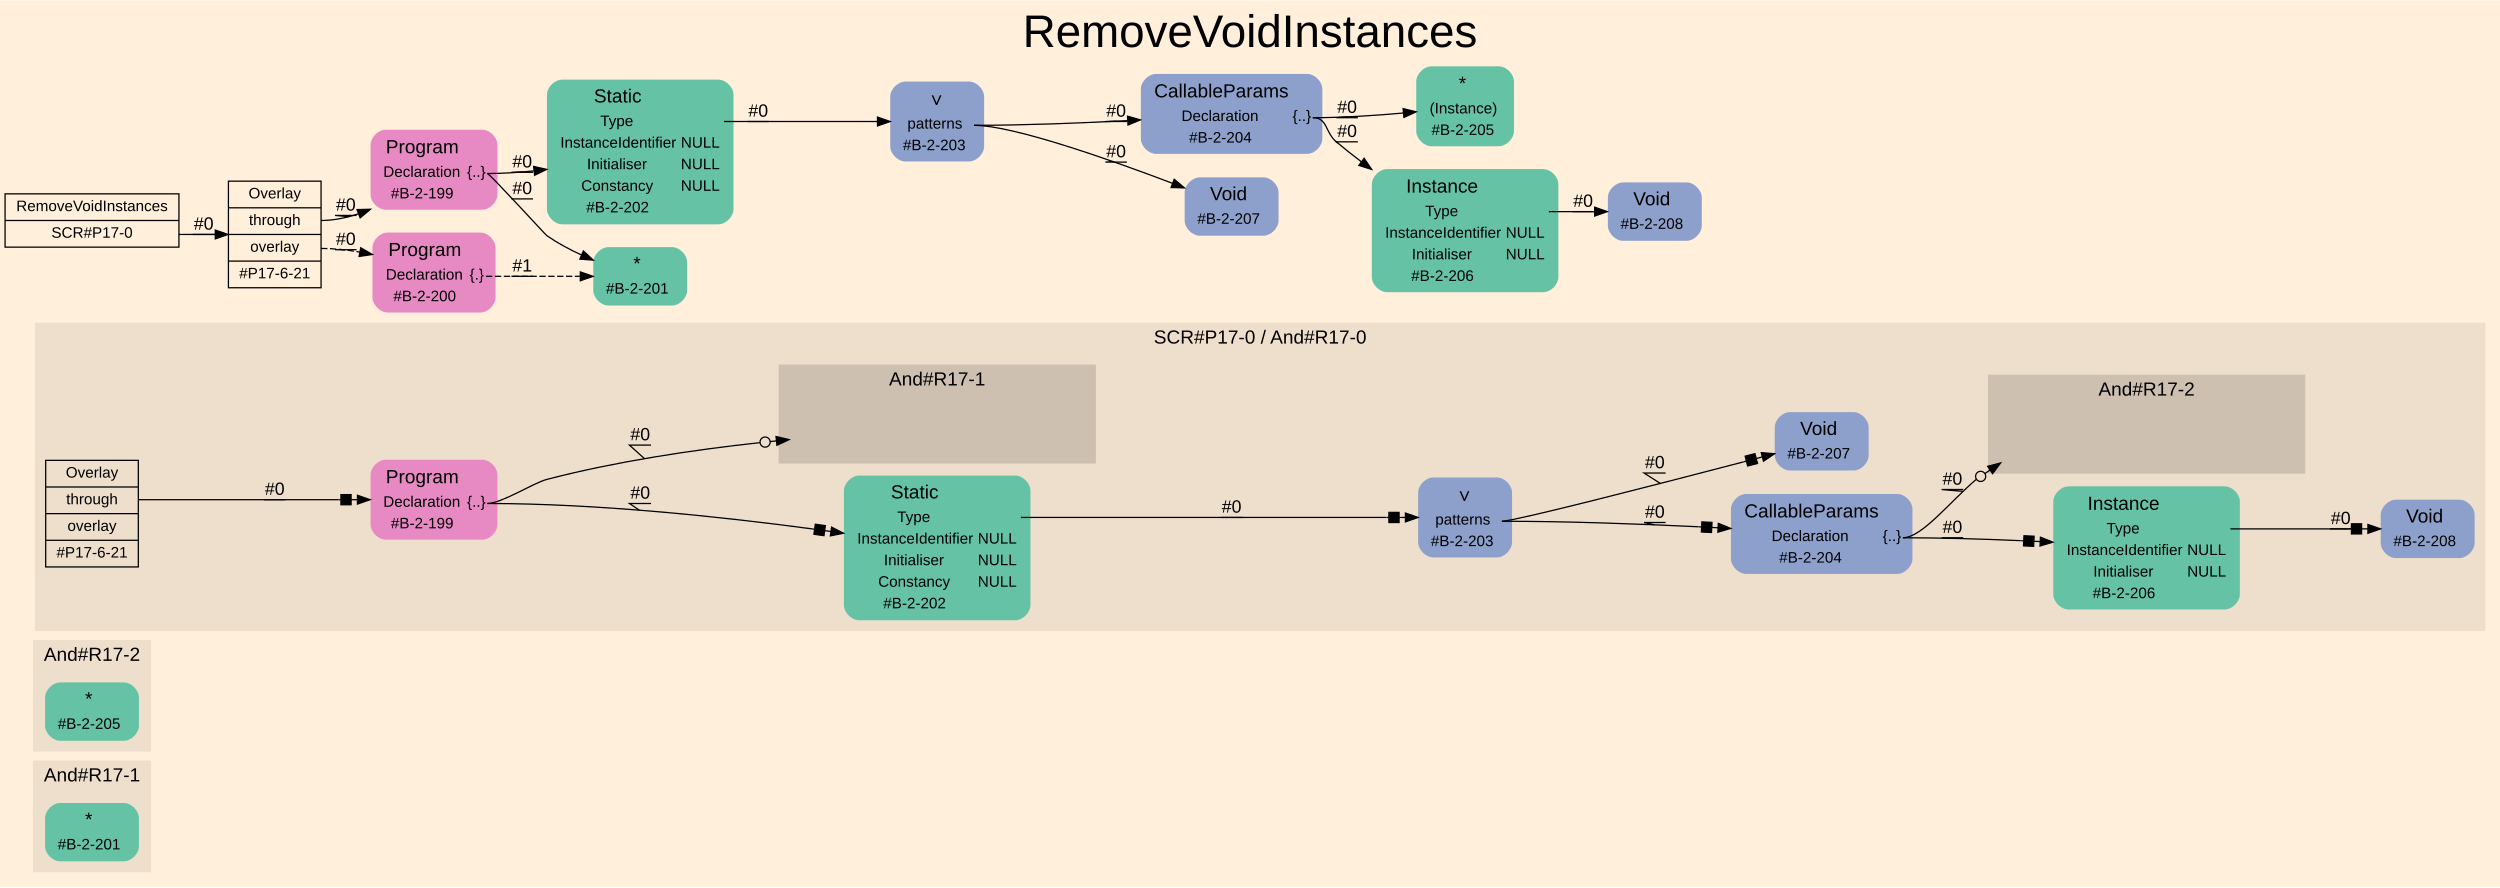
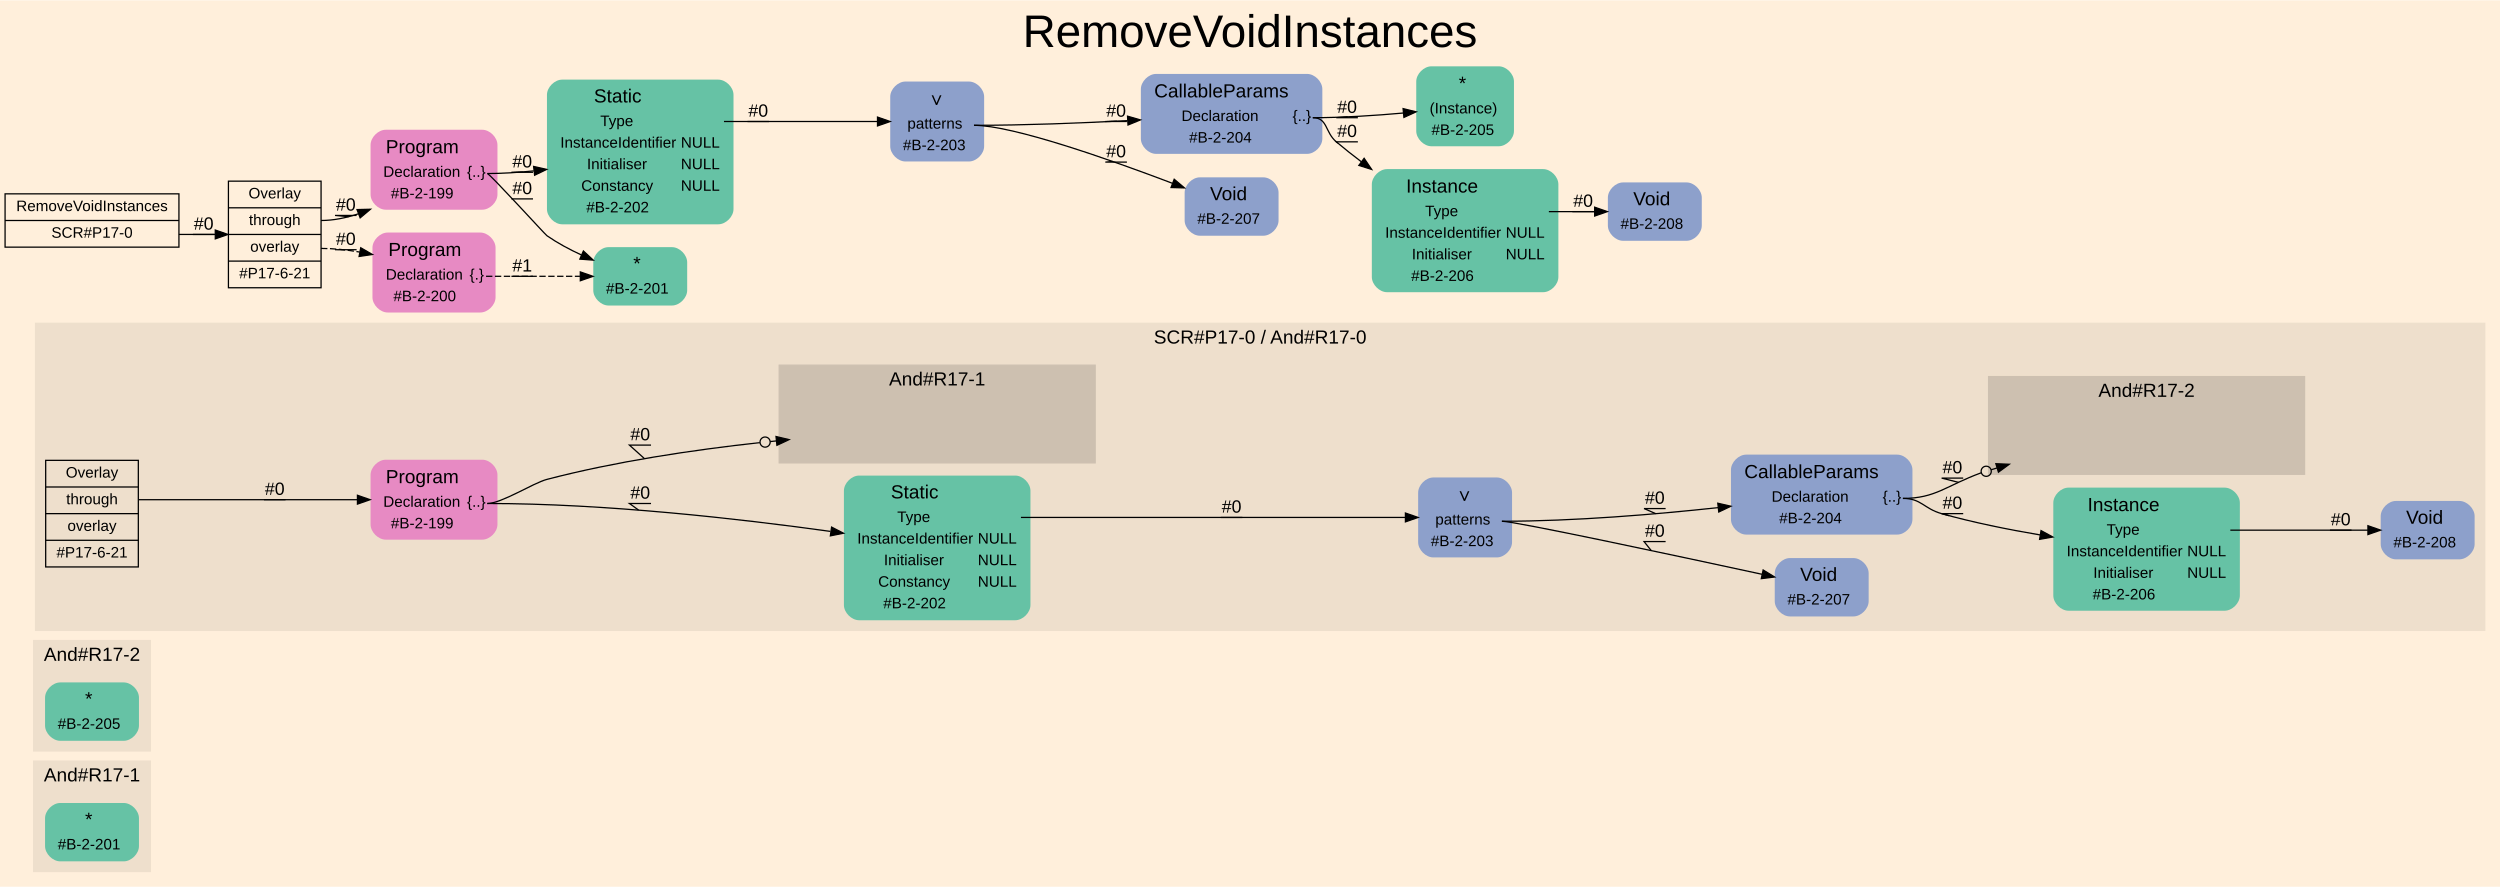
<svg xmlns="http://www.w3.org/2000/svg" width="1970pt" height="699pt" viewBox="0.00 0.00 1970.00 698.50">
  <g id="graph0" class="graph" transform="scale(1 1) rotate(0) translate(4 694.5)">
    <polygon fill="#ffefdb" stroke="transparent" points="-4,4 -4,-694.5 1966,-694.5 1966,4 -4,4" />
    <text text-anchor="middle" x="981" y="-657.7" font-family="Arial" font-size="36.00" fill="#000000">RemoveVoidInstances</text>
    <g id="clust1" class="cluster">
      <polygon fill="#eedfcc" stroke="#eedfcc" points="22.5,-8 22.5,-95 114.5,-95 114.5,-8 22.5,-8" />
      <text text-anchor="middle" x="68.5" y="-79" font-family="Arial" font-size="15.00" fill="#000000">And#R17-1</text>
    </g>
    <g id="clust2" class="cluster">
      <polygon fill="#eedfcc" stroke="#eedfcc" points="22.5,-103 22.5,-190 114.5,-190 114.5,-103 22.5,-103" />
      <text text-anchor="middle" x="68.5" y="-174" font-family="Arial" font-size="15.00" fill="#000000">And#R17-2</text>
    </g>
    <g id="clust3" class="cluster">
      <polygon fill="#eedfcc" stroke="#eedfcc" points="24,-198 24,-440 1954,-440 1954,-198 24,-198" />
      <text text-anchor="middle" x="989" y="-424" font-family="Arial" font-size="15.00" fill="#000000">SCR#P17-0 / And#R17-0</text>
    </g>
    <g id="clust4" class="cluster">
      <polygon fill="#cdc0b0" stroke="#cdc0b0" points="610,-330 610,-407 859,-407 859,-330 610,-330" />
      <text text-anchor="middle" x="734.5" y="-391" font-family="Arial" font-size="15.00" fill="#000000">And#R17-1</text>
    </g>
    <g id="clust5" class="cluster">
-       <polygon fill="#cdc0b0" stroke="#cdc0b0" points="1563,-322 1563,-399 1812,-399 1812,-322 1563,-322" />
-       <text text-anchor="middle" x="1687.5" y="-383" font-family="Arial" font-size="15.00" fill="#000000">And#R17-2</text>
+       <polygon fill="#cdc0b0" stroke="#cdc0b0" points="1563,-321 1563,-398 1812,-398 1812,-321 1563,-321" />
+       <text text-anchor="middle" x="1687.5" y="-382" font-family="Arial" font-size="15.00" fill="#000000">And#R17-2</text>
    </g>
    <g id="node1" class="node">
      <path fill="#66c2a5" stroke="transparent" d="M93.5,-62C93.5,-62 43.5,-62 43.5,-62 37.5,-62 31.5,-56 31.5,-50 31.5,-50 31.5,-28 31.5,-28 31.5,-22 37.5,-16 43.5,-16 43.5,-16 93.5,-16 93.5,-16 99.5,-16 105.5,-22 105.5,-28 105.5,-28 105.5,-50 105.5,-50 105.5,-56 99.5,-62 93.5,-62" />
      <text text-anchor="start" x="63" y="-44" font-family="Arial" font-size="15.00" fill="#000000">*</text>
      <text text-anchor="start" x="41.5" y="-25.4" font-family="Arial" font-size="12.00" fill="#000000">#B-2-201</text>
    </g>
    <g id="node2" class="node">
      <path fill="#66c2a5" stroke="transparent" d="M93.5,-157C93.5,-157 43.5,-157 43.5,-157 37.5,-157 31.5,-151 31.5,-145 31.5,-145 31.5,-123 31.5,-123 31.5,-117 37.5,-111 43.5,-111 43.5,-111 93.5,-111 93.5,-111 99.5,-111 105.5,-117 105.5,-123 105.5,-123 105.5,-145 105.5,-145 105.5,-151 99.5,-157 93.5,-157" />
      <text text-anchor="start" x="63" y="-139" font-family="Arial" font-size="15.00" fill="#000000">*</text>
      <text text-anchor="start" x="41.5" y="-120.4" font-family="Arial" font-size="12.00" fill="#000000">#B-2-205</text>
    </g>
    <g id="node3" class="node">
-       <path fill="#e78ac3" stroke="transparent" d="M376,-332.5C376,-332.5 300,-332.5 300,-332.5 294,-332.5 288,-326.5 288,-320.5 288,-320.5 288,-281.5 288,-281.5 288,-275.5 294,-269.5 300,-269.5 300,-269.5 376,-269.5 376,-269.5 382,-269.5 388,-275.5 388,-281.5 388,-281.5 388,-320.5 388,-320.5 388,-326.5 382,-332.5 376,-332.5" />
-       <text text-anchor="start" x="300" y="-314" font-family="Arial" font-size="15.00" fill="#000000">Program</text>
-       <text text-anchor="start" x="298" y="-295.4" font-family="Arial" font-size="12.00" fill="#000000">Declaration</text>
-       <text text-anchor="start" x="364" y="-295.4" font-family="Arial" font-size="12.00" fill="#000000">{..}</text>
-       <text text-anchor="start" x="304" y="-278.4" font-family="Arial" font-size="12.00" fill="#000000">#B-2-199</text>
-     </g>
-     <g id="node6" class="node">
      <path fill="#66c2a5" stroke="transparent" d="M796,-320C796,-320 673,-320 673,-320 667,-320 661,-314 661,-308 661,-308 661,-218 661,-218 661,-212 667,-206 673,-206 673,-206 796,-206 796,-206 802,-206 808,-212 808,-218 808,-218 808,-308 808,-308 808,-314 802,-320 796,-320" />
      <text text-anchor="start" x="698" y="-302" font-family="Arial" font-size="15.00" fill="#000000">Static</text>
      <text text-anchor="start" x="703" y="-283.4" font-family="Arial" font-size="12.00" fill="#000000">Type</text>
      <text text-anchor="start" x="671.5" y="-266.4" font-family="Arial" font-size="12.00" fill="#000000">InstanceIdentifier</text>
      <text text-anchor="start" x="766.5" y="-266.4" font-family="Arial" font-size="12.00" fill="#000000">NULL</text>
      <text text-anchor="start" x="692.5" y="-249.4" font-family="Arial" font-size="12.00" fill="#000000">Initialiser</text>
      <text text-anchor="start" x="766.5" y="-249.4" font-family="Arial" font-size="12.00" fill="#000000">NULL</text>
      <text text-anchor="start" x="688" y="-232.4" font-family="Arial" font-size="12.00" fill="#000000">Constancy</text>
      <text text-anchor="start" x="766.5" y="-232.4" font-family="Arial" font-size="12.00" fill="#000000">NULL</text>
      <text text-anchor="start" x="692" y="-215.4" font-family="Arial" font-size="12.00" fill="#000000">#B-2-202</text>
    </g>
-     <g id="edge2" class="edge">
-       <path fill="none" stroke="#000000" d="M380,-298C466.751,-298 564.869,-287.491 635.85,-277.991" />
-       <polygon fill="#000000" stroke="#000000" points="651.275,-279.393 660.702,-274.557 650.317,-272.459 651.275,-279.393" />
-       <polyline fill="none" stroke="#000000" points="650.796,-275.926 645.843,-276.61 " />
-       <polygon fill="#000000" stroke="#000000" points="645.295,-272.648 646.39,-280.572 638.466,-281.667 637.371,-273.743 645.295,-272.648" />
-       <polyline fill="none" stroke="#000000" points="637.918,-277.705 635.937,-277.979 " />
-       <text text-anchor="middle" x="500.5" y="-301.8" font-family="Arial" font-size="14.00" fill="#000000">#0</text>
-       <polyline fill="none" stroke="#000000" points="509,-298 492,-298 499.779,-292.724 " />
-     </g>
-     <g id="node11" class="node">
- </g>
-     <g id="edge1" class="edge">
-       <path fill="none" stroke="#000000" d="M380,-298C391.266,-298 416.099,-314.156 427,-317 480.977,-331.08 541.659,-340.152 594.766,-345.963" />
-       <polygon fill="#000000" stroke="#000000" points="607.493,-350.791 617.799,-348.334 608.21,-343.828 607.493,-350.791" />
-       <polyline fill="none" stroke="#000000" points="607.852,-347.31 602.878,-346.798 " />
-       <ellipse fill="none" stroke="#000000" cx="598.899" cy="-346.388" rx="4" ry="4" />
-       <text text-anchor="middle" x="500.5" y="-347.8" font-family="Arial" font-size="14.00" fill="#000000">#0</text>
-       <polyline fill="none" stroke="#000000" points="509,-344 492,-344 503.846,-333.333 " />
-     </g>
-     <g id="node4" class="node">
+     <g id="node10" class="node">
      <path fill="#8da0cb" stroke="transparent" d="M1175.5,-318.5C1175.5,-318.5 1125.5,-318.5 1125.5,-318.5 1119.5,-318.5 1113.5,-312.5 1113.5,-306.5 1113.5,-306.5 1113.5,-267.5 1113.5,-267.5 1113.5,-261.5 1119.5,-255.5 1125.5,-255.5 1125.5,-255.5 1175.5,-255.5 1175.5,-255.5 1181.5,-255.5 1187.5,-261.5 1187.5,-267.5 1187.5,-267.5 1187.5,-306.5 1187.5,-306.5 1187.5,-312.5 1181.5,-318.5 1175.5,-318.5" />
      <text text-anchor="start" x="1142.5" y="-300" font-family="Arial" font-size="15.00" fill="#000000">∨</text>
      <text text-anchor="start" x="1127" y="-281.4" font-family="Arial" font-size="12.00" fill="#000000">patterns</text>
      <text text-anchor="start" x="1123.5" y="-264.4" font-family="Arial" font-size="12.00" fill="#000000">#B-2-203</text>
    </g>
-     <g id="node9" class="node">
-       <path fill="#8da0cb" stroke="transparent" d="M1491,-305.5C1491,-305.5 1372,-305.5 1372,-305.5 1366,-305.5 1360,-299.5 1360,-293.5 1360,-293.5 1360,-254.5 1360,-254.5 1360,-248.5 1366,-242.5 1372,-242.5 1372,-242.5 1491,-242.5 1491,-242.5 1497,-242.5 1503,-248.5 1503,-254.5 1503,-254.5 1503,-293.5 1503,-293.5 1503,-299.5 1497,-305.5 1491,-305.5" />
-       <text text-anchor="start" x="1370.5" y="-287" font-family="Arial" font-size="15.00" fill="#000000">CallableParams</text>
-       <text text-anchor="start" x="1392" y="-268.4" font-family="Arial" font-size="12.00" fill="#000000">Declaration</text>
-       <text text-anchor="start" x="1479.5" y="-268.4" font-family="Arial" font-size="12.00" fill="#000000">{..}</text>
-       <text text-anchor="start" x="1398" y="-251.4" font-family="Arial" font-size="12.00" fill="#000000">#B-2-204</text>
-     </g>
-     <g id="edge3" class="edge">
-       <path fill="none" stroke="#000000" d="M1179.5,-284C1230.732,-284 1287.777,-281.911 1334.618,-279.642" />
-       <polygon fill="#000000" stroke="#000000" points="1350.03,-282.361 1359.839,-278.357 1349.674,-275.371 1350.03,-282.361" />
-       <polyline fill="none" stroke="#000000" points="1349.852,-278.866 1344.859,-279.12 " />
-       <polygon fill="#000000" stroke="#000000" points="1344.655,-275.126 1345.062,-283.115 1337.073,-283.522 1336.666,-275.533 1344.655,-275.126" />
-       <polyline fill="none" stroke="#000000" points="1336.869,-279.528 1334.872,-279.63 " />
-       <text text-anchor="middle" x="1300" y="-286.8" font-family="Arial" font-size="14.00" fill="#000000">#0</text>
-       <polyline fill="none" stroke="#000000" points="1308.5,-283 1291.5,-283 1299.612,-281.208 " />
-     </g>
-     <g id="node10" class="node">
-       <path fill="#8da0cb" stroke="transparent" d="M1456.5,-370C1456.5,-370 1406.5,-370 1406.5,-370 1400.5,-370 1394.5,-364 1394.5,-358 1394.5,-358 1394.5,-336 1394.5,-336 1394.5,-330 1400.5,-324 1406.5,-324 1406.5,-324 1456.5,-324 1456.5,-324 1462.5,-324 1468.5,-330 1468.5,-336 1468.5,-336 1468.5,-358 1468.5,-358 1468.5,-364 1462.5,-370 1456.5,-370" />
-       <text text-anchor="start" x="1414.5" y="-352" font-family="Arial" font-size="15.00" fill="#000000">Void</text>
-       <text text-anchor="start" x="1404.5" y="-333.4" font-family="Arial" font-size="12.00" fill="#000000">#B-2-207</text>
-     </g>
-     <g id="edge4" class="edge">
-       <path fill="none" stroke="#000000" d="M1179.5,-284C1189.152,-284 1298.624,-312.183 1370.071,-330.849" />
-       <polygon fill="#000000" stroke="#000000" points="1383.857,-338.078 1394.418,-337.225 1385.631,-331.306 1383.857,-338.078" />
-       <polyline fill="none" stroke="#000000" points="1384.744,-334.692 1379.907,-333.425 " />
-       <polygon fill="#000000" stroke="#000000" points="1380.92,-329.555 1378.894,-337.294 1371.155,-335.267 1373.181,-327.529 1380.92,-329.555" />
-       <polyline fill="none" stroke="#000000" points="1372.168,-331.398 1370.233,-330.891 " />
-       <text text-anchor="middle" x="1300" y="-325.8" font-family="Arial" font-size="14.00" fill="#000000">#0</text>
-       <polyline fill="none" stroke="#000000" points="1308.5,-322 1291.5,-322 1304.311,-313.803 " />
-     </g>
-     <g id="node5" class="node">
-       <path fill="#66c2a5" stroke="transparent" d="M1749,-311.5C1749,-311.5 1626,-311.5 1626,-311.5 1620,-311.5 1614,-305.5 1614,-299.5 1614,-299.5 1614,-226.5 1614,-226.5 1614,-220.5 1620,-214.5 1626,-214.5 1626,-214.5 1749,-214.5 1749,-214.5 1755,-214.5 1761,-220.5 1761,-226.5 1761,-226.5 1761,-299.5 1761,-299.5 1761,-305.5 1755,-311.5 1749,-311.5" />
-       <text text-anchor="start" x="1641" y="-293" font-family="Arial" font-size="15.00" fill="#000000">Instance</text>
-       <text text-anchor="start" x="1656" y="-274.4" font-family="Arial" font-size="12.00" fill="#000000">Type</text>
-       <text text-anchor="start" x="1624.5" y="-257.4" font-family="Arial" font-size="12.00" fill="#000000">InstanceIdentifier</text>
-       <text text-anchor="start" x="1719.5" y="-257.4" font-family="Arial" font-size="12.00" fill="#000000">NULL</text>
-       <text text-anchor="start" x="1645.5" y="-240.4" font-family="Arial" font-size="12.00" fill="#000000">Initialiser</text>
-       <text text-anchor="start" x="1719.5" y="-240.4" font-family="Arial" font-size="12.00" fill="#000000">NULL</text>
-       <text text-anchor="start" x="1645" y="-223.4" font-family="Arial" font-size="12.00" fill="#000000">#B-2-206</text>
-     </g>
-     <g id="node8" class="node">
-       <path fill="#8da0cb" stroke="transparent" d="M1934,-301C1934,-301 1884,-301 1884,-301 1878,-301 1872,-295 1872,-289 1872,-289 1872,-267 1872,-267 1872,-261 1878,-255 1884,-255 1884,-255 1934,-255 1934,-255 1940,-255 1946,-261 1946,-267 1946,-267 1946,-289 1946,-289 1946,-295 1940,-301 1934,-301" />
-       <text text-anchor="start" x="1892" y="-283" font-family="Arial" font-size="15.00" fill="#000000">Void</text>
-       <text text-anchor="start" x="1882" y="-264.4" font-family="Arial" font-size="12.00" fill="#000000">#B-2-208</text>
-     </g>
-     <g id="edge5" class="edge">
-       <path fill="none" stroke="#000000" d="M1753.5,-278C1784.188,-278 1818.282,-278 1846.706,-278" />
-       <polygon fill="#000000" stroke="#000000" points="1861.926,-281.5 1871.926,-278 1861.926,-274.5 1861.926,-281.5" />
-       <polyline fill="none" stroke="#000000" points="1861.926,-278 1856.926,-278 " />
-       <polygon fill="#000000" stroke="#000000" points="1856.926,-274 1856.926,-282 1848.926,-282 1848.926,-274 1856.926,-274" />
-       <polyline fill="none" stroke="#000000" points="1848.926,-278 1846.926,-278 " />
-       <text text-anchor="middle" x="1840.5" y="-281.8" font-family="Arial" font-size="14.00" fill="#000000">#0</text>
-       <polyline fill="none" stroke="#000000" points="1849,-278 1832,-278 1840.63,-278 " />
-     </g>
-     <g id="edge6" class="edge">
-       <path fill="none" stroke="#000000" d="M800.5,-287C901.215,-287 1018.232,-287 1088.222,-287" />
+     <g id="edge1" class="edge">
+       <path fill="none" stroke="#000000" d="M800.5,-287C908.791,-287 1035.928,-287 1103.191,-287" />
      <polygon fill="#000000" stroke="#000000" points="1103.46,-290.5 1113.46,-287 1103.46,-283.5 1103.46,-290.5" />
-       <polyline fill="none" stroke="#000000" points="1103.46,-287 1098.46,-287 " />
-       <polygon fill="#000000" stroke="#000000" points="1098.46,-283 1098.46,-291 1090.46,-291 1090.46,-283 1098.46,-283" />
-       <polyline fill="none" stroke="#000000" points="1090.46,-287 1088.46,-287 " />
      <text text-anchor="middle" x="966.5" y="-290.8" font-family="Arial" font-size="14.00" fill="#000000">#0</text>
-       <polyline fill="none" stroke="#000000" points="975,-287 958,-287 966.495,-287 " />
-     </g>
-     <g id="node7" class="node">
+       <polyline fill="none" stroke="#000000" points="975,-287 958,-287 967.389,-287 " />
+     </g>
+     <g id="node4" class="node">
      <polygon fill="#eedfcc" stroke="#000000" points="32,-248 32,-332 105,-332 105,-248 32,-248" />
      <text text-anchor="middle" x="68.5" y="-318.4" font-family="Arial" font-size="12.00" fill="#000000">Overlay</text>
      <polyline fill="none" stroke="#000000" points="32,-311 105,-311 " />
      <text text-anchor="middle" x="68.5" y="-297.4" font-family="Arial" font-size="12.00" fill="#000000">through</text>
      <polyline fill="none" stroke="#000000" points="32,-290 105,-290 " />
      <text text-anchor="middle" x="68.5" y="-276.4" font-family="Arial" font-size="12.00" fill="#000000">overlay</text>
      <polyline fill="none" stroke="#000000" points="32,-269 105,-269 " />
      <text text-anchor="middle" x="68.5" y="-255.4" font-family="Arial" font-size="12.00" fill="#000000">#P17-6-21</text>
    </g>
-     <g id="edge7" class="edge">
-       <path fill="none" stroke="#000000" d="M105.5,-301C157.969,-301 217.099,-301 262.597,-301" />
-       <polygon fill="#000000" stroke="#000000" points="277.657,-304.5 287.657,-301 277.657,-297.5 277.657,-304.5" />
-       <polyline fill="none" stroke="#000000" points="277.657,-301 272.657,-301 " />
-       <polygon fill="#000000" stroke="#000000" points="272.657,-297 272.657,-305 264.657,-305 264.657,-297 272.657,-297" />
-       <polyline fill="none" stroke="#000000" points="264.657,-301 262.657,-301 " />
+     <g id="node5" class="node">
+       <path fill="#e78ac3" stroke="transparent" d="M376,-332.5C376,-332.5 300,-332.5 300,-332.5 294,-332.5 288,-326.5 288,-320.5 288,-320.5 288,-281.5 288,-281.5 288,-275.5 294,-269.5 300,-269.5 300,-269.5 376,-269.5 376,-269.5 382,-269.5 388,-275.5 388,-281.5 388,-281.5 388,-320.5 388,-320.5 388,-326.5 382,-332.5 376,-332.5" />
+       <text text-anchor="start" x="300" y="-314" font-family="Arial" font-size="15.00" fill="#000000">Program</text>
+       <text text-anchor="start" x="298" y="-295.4" font-family="Arial" font-size="12.00" fill="#000000">Declaration</text>
+       <text text-anchor="start" x="364" y="-295.4" font-family="Arial" font-size="12.00" fill="#000000">{..}</text>
+       <text text-anchor="start" x="304" y="-278.4" font-family="Arial" font-size="12.00" fill="#000000">#B-2-199</text>
+     </g>
+     <g id="edge2" class="edge">
+       <path fill="none" stroke="#000000" d="M105.5,-301C163.854,-301 230.446,-301 277.362,-301" />
+       <polygon fill="#000000" stroke="#000000" points="277.658,-304.5 287.657,-301 277.657,-297.5 277.658,-304.5" />
      <text text-anchor="middle" x="212.5" y="-304.8" font-family="Arial" font-size="14.00" fill="#000000">#0</text>
-       <polyline fill="none" stroke="#000000" points="221,-301 204,-301 212.284,-301 " />
-     </g>
-     <g id="edge9" class="edge">
-       <path fill="none" stroke="#000000" d="M1495.5,-271C1525.69,-271 1558.528,-270 1588.368,-268.708" />
-       <polygon fill="#000000" stroke="#000000" points="1603.855,-271.481 1613.679,-267.514 1603.525,-264.489 1603.855,-271.481" />
-       <polyline fill="none" stroke="#000000" points="1603.69,-267.985 1598.695,-268.221 " />
-       <polygon fill="#000000" stroke="#000000" points="1598.507,-264.225 1598.884,-272.216 1590.893,-272.593 1590.516,-264.602 1598.507,-264.225" />
-       <polyline fill="none" stroke="#000000" points="1590.704,-268.598 1588.707,-268.692 " />
-       <text text-anchor="middle" x="1534.5" y="-274.8" font-family="Arial" font-size="14.00" fill="#000000">#0</text>
-       <polyline fill="none" stroke="#000000" points="1543,-271 1526,-271 1534.331,-270.528 " />
+       <polyline fill="none" stroke="#000000" points="221,-301 204,-301 212.654,-301 " />
+     </g>
+     <g id="edge4" class="edge">
+       <path fill="none" stroke="#000000" d="M380,-298C472.839,-298 578.696,-285.965 650.379,-276.009" />
+       <polygon fill="#000000" stroke="#000000" points="651.287,-279.416 660.702,-274.557 650.312,-272.485 651.287,-279.416" />
+       <text text-anchor="middle" x="500.5" y="-301.8" font-family="Arial" font-size="14.00" fill="#000000">#0</text>
+       <polyline fill="none" stroke="#000000" points="509,-298 492,-298 499.228,-292.767 " />
+     </g>
+     <g id="node11" class="node">
+ </g>
+     <g id="edge3" class="edge">
+       <path fill="none" stroke="#000000" d="M380,-298C391.266,-298 416.099,-314.156 427,-317 480.977,-331.08 541.659,-340.152 594.766,-345.963" />
+       <polygon fill="#000000" stroke="#000000" points="607.493,-350.791 617.799,-348.334 608.21,-343.828 607.493,-350.791" />
+       <polyline fill="none" stroke="#000000" points="607.852,-347.31 602.878,-346.798 " />
+       <ellipse fill="none" stroke="#000000" cx="598.899" cy="-346.388" rx="4" ry="4" />
+       <text text-anchor="middle" x="500.5" y="-347.8" font-family="Arial" font-size="14.00" fill="#000000">#0</text>
+       <polyline fill="none" stroke="#000000" points="509,-344 492,-344 503.846,-333.333 " />
+     </g>
+     <g id="node6" class="node">
+       <path fill="#8da0cb" stroke="transparent" d="M1456.5,-255C1456.5,-255 1406.5,-255 1406.5,-255 1400.5,-255 1394.5,-249 1394.5,-243 1394.5,-243 1394.5,-221 1394.5,-221 1394.5,-215 1400.5,-209 1406.5,-209 1406.5,-209 1456.5,-209 1456.5,-209 1462.5,-209 1468.5,-215 1468.5,-221 1468.5,-221 1468.5,-243 1468.5,-243 1468.5,-249 1462.5,-255 1456.5,-255" />
+       <text text-anchor="start" x="1414.5" y="-237" font-family="Arial" font-size="15.00" fill="#000000">Void</text>
+       <text text-anchor="start" x="1404.5" y="-218.4" font-family="Arial" font-size="12.00" fill="#000000">#B-2-207</text>
+     </g>
+     <g id="node7" class="node">
+       <path fill="#8da0cb" stroke="transparent" d="M1491,-336.5C1491,-336.5 1372,-336.5 1372,-336.5 1366,-336.5 1360,-330.5 1360,-324.5 1360,-324.5 1360,-285.5 1360,-285.5 1360,-279.5 1366,-273.5 1372,-273.5 1372,-273.5 1491,-273.5 1491,-273.5 1497,-273.5 1503,-279.5 1503,-285.5 1503,-285.5 1503,-324.5 1503,-324.5 1503,-330.5 1497,-336.5 1491,-336.5" />
+       <text text-anchor="start" x="1370.5" y="-318" font-family="Arial" font-size="15.00" fill="#000000">CallableParams</text>
+       <text text-anchor="start" x="1392" y="-299.4" font-family="Arial" font-size="12.00" fill="#000000">Declaration</text>
+       <text text-anchor="start" x="1479.5" y="-299.4" font-family="Arial" font-size="12.00" fill="#000000">{..}</text>
+       <text text-anchor="start" x="1398" y="-282.4" font-family="Arial" font-size="12.00" fill="#000000">#B-2-204</text>
+     </g>
+     <g id="node9" class="node">
+       <path fill="#66c2a5" stroke="transparent" d="M1749,-310.5C1749,-310.5 1626,-310.5 1626,-310.5 1620,-310.5 1614,-304.5 1614,-298.5 1614,-298.5 1614,-225.5 1614,-225.5 1614,-219.5 1620,-213.5 1626,-213.5 1626,-213.5 1749,-213.5 1749,-213.5 1755,-213.5 1761,-219.5 1761,-225.5 1761,-225.5 1761,-298.5 1761,-298.5 1761,-304.5 1755,-310.5 1749,-310.5" />
+       <text text-anchor="start" x="1641" y="-292" font-family="Arial" font-size="15.00" fill="#000000">Instance</text>
+       <text text-anchor="start" x="1656" y="-273.4" font-family="Arial" font-size="12.00" fill="#000000">Type</text>
+       <text text-anchor="start" x="1624.5" y="-256.4" font-family="Arial" font-size="12.00" fill="#000000">InstanceIdentifier</text>
+       <text text-anchor="start" x="1719.5" y="-256.4" font-family="Arial" font-size="12.00" fill="#000000">NULL</text>
+       <text text-anchor="start" x="1645.5" y="-239.4" font-family="Arial" font-size="12.00" fill="#000000">Initialiser</text>
+       <text text-anchor="start" x="1719.5" y="-239.4" font-family="Arial" font-size="12.00" fill="#000000">NULL</text>
+       <text text-anchor="start" x="1645" y="-222.4" font-family="Arial" font-size="12.00" fill="#000000">#B-2-206</text>
+     </g>
+     <g id="edge6" class="edge">
+       <path fill="none" stroke="#000000" d="M1495.5,-302C1510.067,-302 1511.974,-293.931 1526,-290 1550.915,-283.017 1578.506,-277.462 1603.729,-273.202" />
+       <polygon fill="#000000" stroke="#000000" points="1604.336,-276.649 1613.636,-271.573 1603.201,-269.742 1604.336,-276.649" />
+       <text text-anchor="middle" x="1534.5" y="-293.8" font-family="Arial" font-size="14.00" fill="#000000">#0</text>
+       <polyline fill="none" stroke="#000000" points="1543,-290 1526,-290 1531.886,-288.389 " />
    </g>
    <g id="node12" class="node">
</g>
+     <g id="edge5" class="edge">
+       <path fill="none" stroke="#000000" d="M1495.5,-302C1521.375,-302 1529.532,-312.07 1557.234,-322.198" />
+       <polygon fill="#000000" stroke="#000000" points="1568.726,-329.359 1579.312,-328.926 1570.766,-322.663 1568.726,-329.359" />
+       <polyline fill="none" stroke="#000000" points="1569.746,-326.011 1564.963,-324.553 " />
+       <ellipse fill="none" stroke="#000000" cx="1561.137" cy="-323.387" rx="4" ry="4" />
+       <text text-anchor="middle" x="1534.5" y="-321.8" font-family="Arial" font-size="14.00" fill="#000000">#0</text>
+       <polyline fill="none" stroke="#000000" points="1543,-318 1526,-318 1539.303,-314.658 " />
+     </g>
+     <g id="node8" class="node">
+       <path fill="#8da0cb" stroke="transparent" d="M1934,-300C1934,-300 1884,-300 1884,-300 1878,-300 1872,-294 1872,-288 1872,-288 1872,-266 1872,-266 1872,-260 1878,-254 1884,-254 1884,-254 1934,-254 1934,-254 1940,-254 1946,-260 1946,-266 1946,-266 1946,-288 1946,-288 1946,-294 1940,-300 1934,-300" />
+       <text text-anchor="start" x="1892" y="-282" font-family="Arial" font-size="15.00" fill="#000000">Void</text>
+       <text text-anchor="start" x="1882" y="-263.4" font-family="Arial" font-size="12.00" fill="#000000">#B-2-208</text>
+     </g>
+     <g id="edge7" class="edge">
+       <path fill="none" stroke="#000000" d="M1753.5,-277C1789.882,-277 1831.052,-277 1861.887,-277" />
+       <polygon fill="#000000" stroke="#000000" points="1861.926,-280.5 1871.926,-277 1861.926,-273.5 1861.926,-280.5" />
+       <text text-anchor="middle" x="1840.5" y="-280.8" font-family="Arial" font-size="14.00" fill="#000000">#0</text>
+       <polyline fill="none" stroke="#000000" points="1849,-277 1832,-277 1840.732,-277 " />
+     </g>
+     <g id="edge9" class="edge">
+       <path fill="none" stroke="#000000" d="M1179.5,-284C1189.732,-284 1314.424,-257.359 1384.479,-242.214" />
+       <polygon fill="#000000" stroke="#000000" points="1385.365,-245.604 1394.399,-240.068 1383.885,-238.762 1385.365,-245.604" />
+       <text text-anchor="middle" x="1300" y="-271.8" font-family="Arial" font-size="14.00" fill="#000000">#0</text>
+       <polyline fill="none" stroke="#000000" points="1308.5,-268 1291.5,-268 1297.169,-260.901 " />
+     </g>
    <g id="edge8" class="edge">
-       <path fill="none" stroke="#000000" d="M1495.5,-271C1510.39,-271 1531.917,-298.8 1553.397,-317.099" />
-       <polygon fill="#000000" stroke="#000000" points="1562.256,-327.293 1572.505,-329.982 1566.169,-321.489 1562.256,-327.293" />
-       <polyline fill="none" stroke="#000000" points="1564.213,-324.391 1560.067,-321.596 " />
-       <ellipse fill="none" stroke="#000000" cx="1556.751" cy="-319.36" rx="4" ry="4" />
-       <text text-anchor="middle" x="1534.5" y="-312.8" font-family="Arial" font-size="14.00" fill="#000000">#0</text>
-       <polyline fill="none" stroke="#000000" points="1543,-309 1526,-309 1542.851,-307.49 " />
+       <path fill="none" stroke="#000000" d="M1179.5,-284C1236.59,-284 1300.705,-289.419 1349.976,-294.751" />
+       <polygon fill="#000000" stroke="#000000" points="1349.618,-298.233 1359.941,-295.85 1350.385,-291.275 1349.618,-298.233" />
+       <text text-anchor="middle" x="1300" y="-297.8" font-family="Arial" font-size="14.00" fill="#000000">#0</text>
+       <polyline fill="none" stroke="#000000" points="1308.5,-294 1291.5,-294 1300.764,-289.952 " />
    </g>
    <g id="node13" class="node">
      <polygon fill="#ffefdb" stroke="#000000" points="0,-500 0,-542 137,-542 137,-500 0,-500" />
      <text text-anchor="middle" x="68.5" y="-528.4" font-family="Arial" font-size="12.00" fill="#000000">RemoveVoidInstances</text>
      <polyline fill="none" stroke="#000000" points="0,-521 137,-521 " />
      <text text-anchor="middle" x="68.5" y="-507.4" font-family="Arial" font-size="12.00" fill="#000000">SCR#P17-0</text>
    </g>
    <g id="node14" class="node">
      <polygon fill="#ffefdb" stroke="#000000" points="176,-468 176,-552 249,-552 249,-468 176,-468" />
      <text text-anchor="middle" x="212.5" y="-538.4" font-family="Arial" font-size="12.00" fill="#000000">Overlay</text>
      <polyline fill="none" stroke="#000000" points="176,-531 249,-531 " />
      <text text-anchor="middle" x="212.5" y="-517.4" font-family="Arial" font-size="12.00" fill="#000000">through</text>
      <polyline fill="none" stroke="#000000" points="176,-510 249,-510 " />
      <text text-anchor="middle" x="212.5" y="-496.4" font-family="Arial" font-size="12.00" fill="#000000">overlay</text>
      <polyline fill="none" stroke="#000000" points="176,-489 249,-489 " />
      <text text-anchor="middle" x="212.5" y="-475.4" font-family="Arial" font-size="12.00" fill="#000000">#P17-6-21</text>
    </g>
    <g id="edge10" class="edge">
      <path fill="none" stroke="#000000" d="M137,-510C146.241,-510 156.118,-510 165.58,-510" />
      <polygon fill="#000000" stroke="#000000" points="165.635,-513.5 175.635,-510 165.635,-506.5 165.635,-513.5" />
      <text text-anchor="middle" x="156.5" y="-513.8" font-family="Arial" font-size="14.00" fill="#000000">#0</text>
      <polyline fill="none" stroke="#000000" points="165,-510 148,-510 156.62,-510 " />
    </g>
    <g id="node15" class="node">
      <path fill="#e78ac3" stroke="transparent" d="M376,-592.5C376,-592.5 300,-592.5 300,-592.5 294,-592.5 288,-586.5 288,-580.5 288,-580.5 288,-541.5 288,-541.5 288,-535.5 294,-529.5 300,-529.5 300,-529.5 376,-529.5 376,-529.5 382,-529.5 388,-535.5 388,-541.5 388,-541.5 388,-580.5 388,-580.5 388,-586.5 382,-592.5 376,-592.5" />
      <text text-anchor="start" x="300" y="-574" font-family="Arial" font-size="15.00" fill="#000000">Program</text>
      <text text-anchor="start" x="298" y="-555.4" font-family="Arial" font-size="12.00" fill="#000000">Declaration</text>
      <text text-anchor="start" x="364" y="-555.4" font-family="Arial" font-size="12.00" fill="#000000">{..}</text>
      <text text-anchor="start" x="304" y="-538.4" font-family="Arial" font-size="12.00" fill="#000000">#B-2-199</text>
    </g>
    <g id="edge11" class="edge">
      <path fill="none" stroke="#000000" d="M249,-521C258.91,-521 268.938,-523.089 278.514,-526.312" />
      <polygon fill="#000000" stroke="#000000" points="277.325,-529.604 287.916,-529.877 279.807,-523.059 277.325,-529.604" />
      <text text-anchor="middle" x="268.5" y="-528.8" font-family="Arial" font-size="14.00" fill="#000000">#0</text>
      <polyline fill="none" stroke="#000000" points="277,-525 260,-525 270.798,-524.001 " />
    </g>
    <g id="node24" class="node">
      <path fill="#e78ac3" stroke="transparent" d="M374.5,-511.5C374.5,-511.5 301.5,-511.5 301.5,-511.5 295.5,-511.5 289.5,-505.5 289.5,-499.5 289.5,-499.5 289.5,-460.5 289.5,-460.5 289.5,-454.5 295.5,-448.5 301.5,-448.5 301.5,-448.5 374.5,-448.5 374.5,-448.5 380.5,-448.5 386.5,-454.5 386.5,-460.5 386.5,-460.5 386.5,-499.5 386.5,-499.5 386.5,-505.5 380.5,-511.5 374.5,-511.5" />
      <text text-anchor="start" x="302" y="-493" font-family="Arial" font-size="15.00" fill="#000000">Program</text>
      <text text-anchor="start" x="300" y="-474.4" font-family="Arial" font-size="12.00" fill="#000000">Declaration</text>
      <text text-anchor="start" x="366" y="-474.4" font-family="Arial" font-size="12.00" fill="#000000">{.}</text>
      <text text-anchor="start" x="306" y="-457.4" font-family="Arial" font-size="12.00" fill="#000000">#B-2-200</text>
    </g>
    <g id="edge12" class="edge">
      <path fill="none" stroke="#000000" stroke-dasharray="5,2" d="M249,-499C258.954,-499 269.398,-497.849 279.49,-496.114" />
      <polygon fill="#000000" stroke="#000000" points="280.271,-499.528 289.432,-494.205 278.951,-492.654 280.271,-499.528" />
      <text text-anchor="middle" x="268.5" y="-501.8" font-family="Arial" font-size="14.00" fill="#000000">#0</text>
      <polyline fill="none" stroke="#000000" points="277,-498 260,-498 267.553,-497.846 " />
    </g>
    <g id="node16" class="node">
      <path fill="#66c2a5" stroke="transparent" d="M525.5,-500C525.5,-500 475.5,-500 475.5,-500 469.5,-500 463.5,-494 463.5,-488 463.5,-488 463.5,-466 463.5,-466 463.5,-460 469.5,-454 475.5,-454 475.5,-454 525.5,-454 525.5,-454 531.5,-454 537.5,-460 537.5,-466 537.5,-466 537.5,-488 537.5,-488 537.5,-494 531.5,-500 525.5,-500" />
      <text text-anchor="start" x="495" y="-482" font-family="Arial" font-size="15.00" fill="#000000">*</text>
      <text text-anchor="start" x="473.5" y="-463.4" font-family="Arial" font-size="12.00" fill="#000000">#B-2-201</text>
    </g>
    <g id="edge13" class="edge">
      <path fill="none" stroke="#000000" d="M380,-558C381.886,-558 425.452,-510.078 427,-509 435.308,-503.213 444.83,-498.131 454.204,-493.82" />
      <polygon fill="#000000" stroke="#000000" points="455.716,-496.979 463.48,-489.769 452.915,-490.564 455.716,-496.979" />
      <text text-anchor="middle" x="407.5" y="-541.8" font-family="Arial" font-size="14.00" fill="#000000">#0</text>
      <polyline fill="none" stroke="#000000" points="416,-538 399,-538 399.662,-538.139 " />
    </g>
    <g id="node17" class="node">
      <path fill="#66c2a5" stroke="transparent" d="M562,-632C562,-632 439,-632 439,-632 433,-632 427,-626 427,-620 427,-620 427,-530 427,-530 427,-524 433,-518 439,-518 439,-518 562,-518 562,-518 568,-518 574,-524 574,-530 574,-530 574,-620 574,-620 574,-626 568,-632 562,-632" />
      <text text-anchor="start" x="464" y="-614" font-family="Arial" font-size="15.00" fill="#000000">Static</text>
      <text text-anchor="start" x="469" y="-595.4" font-family="Arial" font-size="12.00" fill="#000000">Type</text>
      <text text-anchor="start" x="437.5" y="-578.4" font-family="Arial" font-size="12.00" fill="#000000">InstanceIdentifier</text>
      <text text-anchor="start" x="532.5" y="-578.4" font-family="Arial" font-size="12.00" fill="#000000">NULL</text>
      <text text-anchor="start" x="458.5" y="-561.4" font-family="Arial" font-size="12.00" fill="#000000">Initialiser</text>
      <text text-anchor="start" x="532.5" y="-561.4" font-family="Arial" font-size="12.00" fill="#000000">NULL</text>
      <text text-anchor="start" x="454" y="-544.4" font-family="Arial" font-size="12.00" fill="#000000">Constancy</text>
      <text text-anchor="start" x="532.5" y="-544.4" font-family="Arial" font-size="12.00" fill="#000000">NULL</text>
      <text text-anchor="start" x="458" y="-527.4" font-family="Arial" font-size="12.00" fill="#000000">#B-2-202</text>
    </g>
    <g id="edge14" class="edge">
      <path fill="none" stroke="#000000" d="M380,-558C391.884,-558 404.363,-558.821 416.603,-560.102" />
      <polygon fill="#000000" stroke="#000000" points="416.474,-563.61 426.809,-561.278 417.275,-556.656 416.474,-563.61" />
      <text text-anchor="middle" x="407.5" y="-562.8" font-family="Arial" font-size="14.00" fill="#000000">#0</text>
      <polyline fill="none" stroke="#000000" points="416,-559 399,-559 407.968,-559.282 " />
    </g>
    <g id="node18" class="node">
      <path fill="#8da0cb" stroke="transparent" d="M759.5,-630.5C759.5,-630.5 709.5,-630.5 709.5,-630.5 703.5,-630.5 697.5,-624.5 697.5,-618.5 697.5,-618.5 697.5,-579.5 697.5,-579.5 697.5,-573.5 703.5,-567.5 709.5,-567.5 709.5,-567.5 759.5,-567.5 759.5,-567.5 765.5,-567.5 771.5,-573.5 771.5,-579.5 771.5,-579.5 771.5,-618.5 771.5,-618.5 771.5,-624.5 765.5,-630.5 759.5,-630.5" />
      <text text-anchor="start" x="726.5" y="-612" font-family="Arial" font-size="15.00" fill="#000000">∨</text>
      <text text-anchor="start" x="711" y="-593.4" font-family="Arial" font-size="12.00" fill="#000000">patterns</text>
      <text text-anchor="start" x="707.5" y="-576.4" font-family="Arial" font-size="12.00" fill="#000000">#B-2-203</text>
    </g>
    <g id="edge15" class="edge">
      <path fill="none" stroke="#000000" d="M566.5,-599C607.338,-599 653.76,-599 687.441,-599" />
      <polygon fill="#000000" stroke="#000000" points="687.465,-602.5 697.465,-599 687.465,-595.5 687.465,-602.5" />
      <text text-anchor="middle" x="593.5" y="-602.8" font-family="Arial" font-size="14.00" fill="#000000">#0</text>
      <polyline fill="none" stroke="#000000" points="602,-599 585,-599 593.413,-599 " />
    </g>
    <g id="node19" class="node">
      <path fill="#8da0cb" stroke="transparent" d="M1026,-636.5C1026,-636.5 907,-636.5 907,-636.5 901,-636.5 895,-630.5 895,-624.5 895,-624.5 895,-585.5 895,-585.5 895,-579.5 901,-573.5 907,-573.5 907,-573.5 1026,-573.5 1026,-573.5 1032,-573.5 1038,-579.5 1038,-585.5 1038,-585.5 1038,-624.5 1038,-624.5 1038,-630.5 1032,-636.5 1026,-636.5" />
      <text text-anchor="start" x="905.5" y="-618" font-family="Arial" font-size="15.00" fill="#000000">CallableParams</text>
      <text text-anchor="start" x="927" y="-599.4" font-family="Arial" font-size="12.00" fill="#000000">Declaration</text>
      <text text-anchor="start" x="1014.5" y="-599.4" font-family="Arial" font-size="12.00" fill="#000000">{..}</text>
      <text text-anchor="start" x="933" y="-582.4" font-family="Arial" font-size="12.00" fill="#000000">#B-2-204</text>
    </g>
    <g id="edge16" class="edge">
      <path fill="none" stroke="#000000" d="M763.5,-596C803.324,-596 847.499,-597.75 884.444,-599.707" />
      <polygon fill="#000000" stroke="#000000" points="884.488,-603.214 894.663,-600.263 884.869,-596.225 884.488,-603.214" />
      <text text-anchor="middle" x="875.5" y="-602.8" font-family="Arial" font-size="14.00" fill="#000000">#0</text>
      <polyline fill="none" stroke="#000000" points="884,-599 867,-599 876.104,-599.275 " />
    </g>
    <g id="node23" class="node">
      <path fill="#8da0cb" stroke="transparent" d="M991.5,-555C991.5,-555 941.5,-555 941.5,-555 935.5,-555 929.5,-549 929.5,-543 929.5,-543 929.5,-521 929.5,-521 929.5,-515 935.5,-509 941.5,-509 941.5,-509 991.5,-509 991.5,-509 997.5,-509 1003.5,-515 1003.5,-521 1003.5,-521 1003.5,-543 1003.5,-543 1003.5,-549 997.5,-555 991.5,-555" />
      <text text-anchor="start" x="949.5" y="-537" font-family="Arial" font-size="15.00" fill="#000000">Void</text>
      <text text-anchor="start" x="939.5" y="-518.4" font-family="Arial" font-size="12.00" fill="#000000">#B-2-207</text>
    </g>
    <g id="edge17" class="edge">
      <path fill="none" stroke="#000000" d="M763.5,-596C794.073,-596 869.934,-569.262 919.765,-550.351" />
      <polygon fill="#000000" stroke="#000000" points="921.271,-553.522 929.363,-546.683 918.772,-546.983 921.271,-553.522" />
      <text text-anchor="middle" x="875.5" y="-570.8" font-family="Arial" font-size="14.00" fill="#000000">#0</text>
      <polyline fill="none" stroke="#000000" points="884,-567 867,-567 872.785,-567.516 " />
    </g>
    <g id="node20" class="node">
      <path fill="#66c2a5" stroke="transparent" d="M1177,-642.5C1177,-642.5 1124,-642.5 1124,-642.5 1118,-642.5 1112,-636.5 1112,-630.5 1112,-630.5 1112,-591.5 1112,-591.5 1112,-585.5 1118,-579.5 1124,-579.5 1124,-579.5 1177,-579.5 1177,-579.5 1183,-579.5 1189,-585.5 1189,-591.5 1189,-591.5 1189,-630.5 1189,-630.5 1189,-636.5 1183,-642.5 1177,-642.5" />
      <text text-anchor="start" x="1145.5" y="-624" font-family="Arial" font-size="15.00" fill="#000000">*</text>
      <text text-anchor="start" x="1122.5" y="-605.4" font-family="Arial" font-size="12.00" fill="#000000">(Instance)</text>
      <text text-anchor="start" x="1124" y="-588.4" font-family="Arial" font-size="12.00" fill="#000000">#B-2-205</text>
    </g>
    <g id="edge18" class="edge">
      <path fill="none" stroke="#000000" d="M1030.5,-602C1054.036,-602 1080.097,-603.743 1101.902,-605.695" />
      <polygon fill="#000000" stroke="#000000" points="1101.632,-609.185 1111.915,-606.632 1102.284,-602.215 1101.632,-609.185" />
      <text text-anchor="middle" x="1057.5" y="-605.8" font-family="Arial" font-size="14.00" fill="#000000">#0</text>
      <polyline fill="none" stroke="#000000" points="1066,-602 1049,-602 1057.973,-602.667 " />
    </g>
    <g id="node21" class="node">
      <path fill="#66c2a5" stroke="transparent" d="M1212,-561.5C1212,-561.5 1089,-561.5 1089,-561.5 1083,-561.5 1077,-555.5 1077,-549.5 1077,-549.5 1077,-476.5 1077,-476.5 1077,-470.5 1083,-464.5 1089,-464.5 1089,-464.5 1212,-464.5 1212,-464.5 1218,-464.5 1224,-470.5 1224,-476.5 1224,-476.5 1224,-549.5 1224,-549.5 1224,-555.5 1218,-561.5 1212,-561.5" />
      <text text-anchor="start" x="1104" y="-543" font-family="Arial" font-size="15.00" fill="#000000">Instance</text>
      <text text-anchor="start" x="1119" y="-524.4" font-family="Arial" font-size="12.00" fill="#000000">Type</text>
      <text text-anchor="start" x="1087.5" y="-507.4" font-family="Arial" font-size="12.00" fill="#000000">InstanceIdentifier</text>
      <text text-anchor="start" x="1182.5" y="-507.4" font-family="Arial" font-size="12.00" fill="#000000">NULL</text>
      <text text-anchor="start" x="1108.5" y="-490.4" font-family="Arial" font-size="12.00" fill="#000000">Initialiser</text>
      <text text-anchor="start" x="1182.5" y="-490.4" font-family="Arial" font-size="12.00" fill="#000000">NULL</text>
      <text text-anchor="start" x="1108" y="-473.4" font-family="Arial" font-size="12.00" fill="#000000">#B-2-206</text>
    </g>
    <g id="edge19" class="edge">
      <path fill="none" stroke="#000000" d="M1030.5,-602C1042.286,-602 1039.995,-590.604 1049,-583 1055.289,-577.689 1061.979,-572.395 1068.807,-567.231" />
      <polygon fill="#000000" stroke="#000000" points="1070.933,-570.012 1076.871,-561.237 1066.757,-564.394 1070.933,-570.012" />
      <text text-anchor="middle" x="1057.5" y="-586.8" font-family="Arial" font-size="14.00" fill="#000000">#0</text>
      <polyline fill="none" stroke="#000000" points="1066,-583 1049,-583 1050.184,-582.005 " />
    </g>
    <g id="node22" class="node">
      <path fill="#8da0cb" stroke="transparent" d="M1325,-551C1325,-551 1275,-551 1275,-551 1269,-551 1263,-545 1263,-539 1263,-539 1263,-517 1263,-517 1263,-511 1269,-505 1275,-505 1275,-505 1325,-505 1325,-505 1331,-505 1337,-511 1337,-517 1337,-517 1337,-539 1337,-539 1337,-545 1331,-551 1325,-551" />
      <text text-anchor="start" x="1283" y="-533" font-family="Arial" font-size="15.00" fill="#000000">Void</text>
      <text text-anchor="start" x="1273" y="-514.4" font-family="Arial" font-size="12.00" fill="#000000">#B-2-208</text>
    </g>
    <g id="edge20" class="edge">
      <path fill="none" stroke="#000000" d="M1216.5,-528C1228.161,-528 1240.737,-528 1252.503,-528" />
      <polygon fill="#000000" stroke="#000000" points="1252.591,-531.5 1262.591,-528 1252.59,-524.5 1252.591,-531.5" />
      <text text-anchor="middle" x="1243.5" y="-531.8" font-family="Arial" font-size="14.00" fill="#000000">#0</text>
      <polyline fill="none" stroke="#000000" points="1252,-528 1235,-528 1243.554,-528 " />
    </g>
    <g id="edge21" class="edge">
      <path fill="none" stroke="#000000" stroke-dasharray="5,2" d="M379,-477C403.401,-477 430.559,-477 453,-477" />
      <polygon fill="#000000" stroke="#000000" points="453.277,-480.5 463.277,-477 453.277,-473.5 453.277,-480.5" />
      <text text-anchor="middle" x="407.5" y="-480.8" font-family="Arial" font-size="14.00" fill="#000000">#1</text>
      <polyline fill="none" stroke="#000000" points="416,-477 399,-477 407.816,-477 " />
    </g>
  </g>
</svg>
